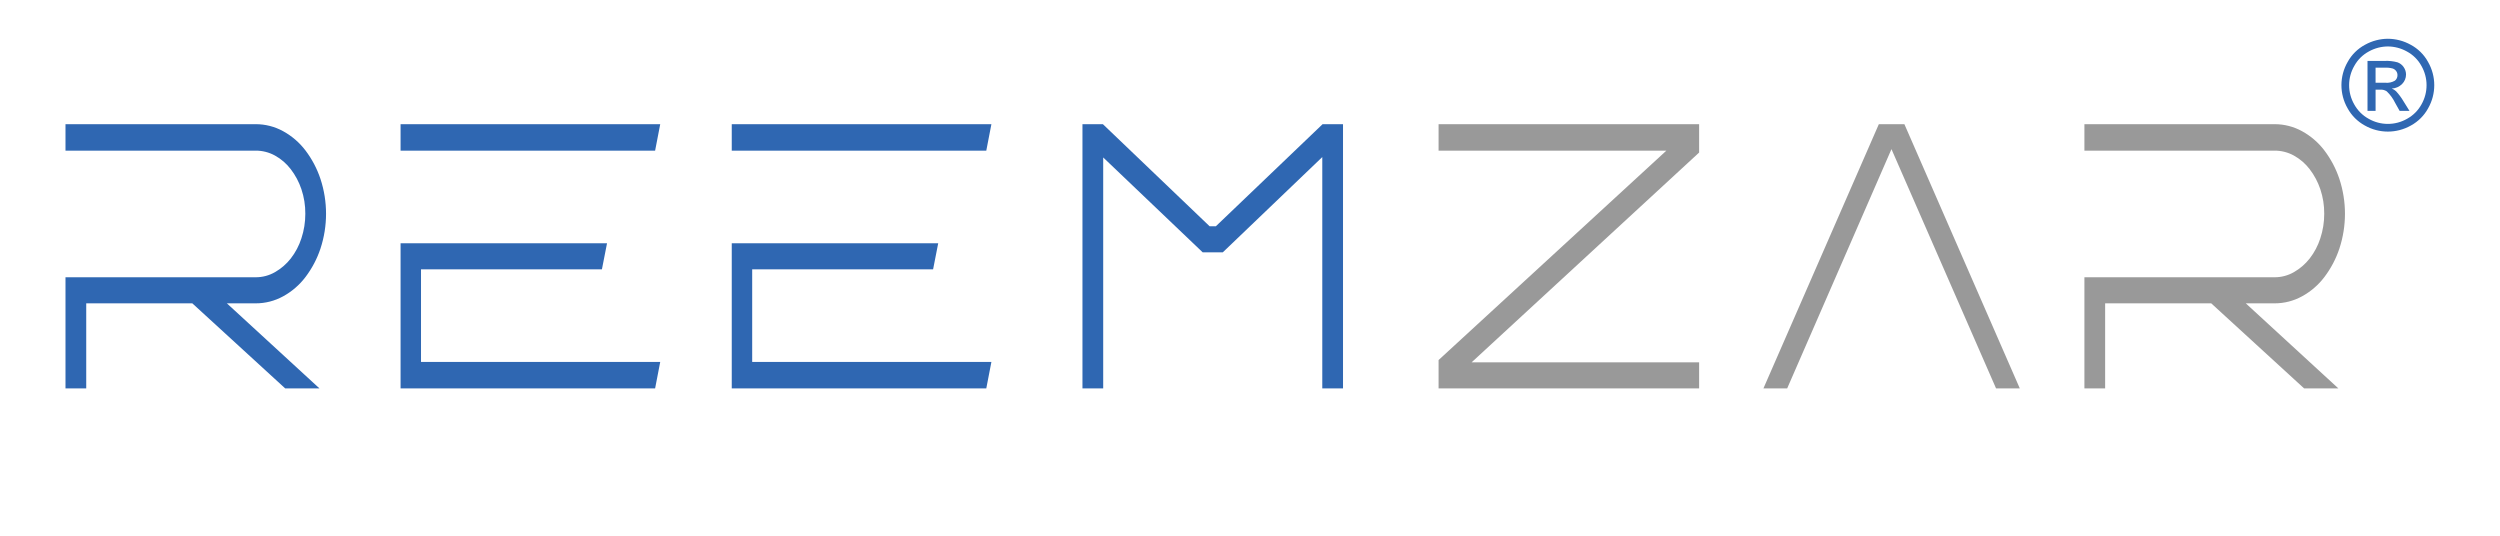
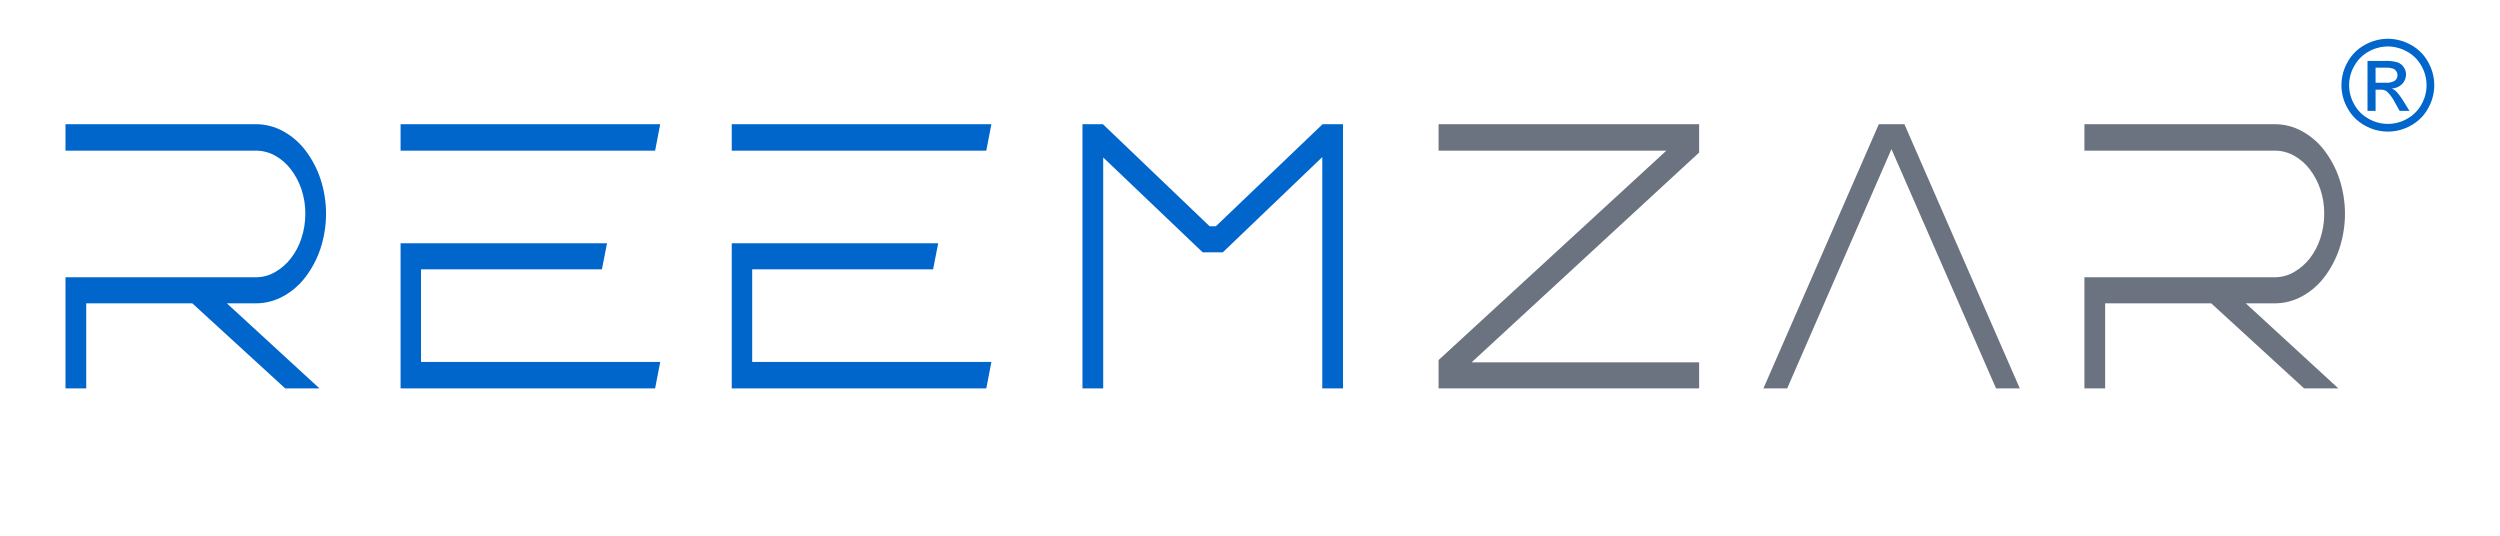
<svg xmlns="http://www.w3.org/2000/svg" id="Layer_1" data-name="Layer 1" viewBox="0 0 396.85 85.039">
-   <path d="M10.396,44.013H40.594a6.102,6.102,0,0,0,3.053-.811,8.582,8.582,0,0,0,2.504-2.16,10.367,10.367,0,0,0,1.694-3.21,12.252,12.252,0,0,0,.62-3.9,11.909,11.909,0,0,0-.62-3.9,10.939,10.939,0,0,0-1.694-3.18,8.038,8.038,0,0,0-2.504-2.16,6.29,6.29,0,0,0-3.053-.78H10.396v-4.2H40.594a8.993,8.993,0,0,1,4.341,1.11,11.204,11.204,0,0,1,3.554,3.06,15.678,15.678,0,0,1,2.385,4.53,17.709,17.709,0,0,1,0,11.04,15.655,15.655,0,0,1-2.385,4.53,11.179,11.179,0,0,1-3.554,3.06,8.978,8.978,0,0,1-4.341,1.11h-4.58l14.693,13.5H45.269l-14.741-13.5h-16.84v13.5H10.396Z" fill="#2f67b2" />
-   <path d="M63.587,19.713h41.217l-.811,4.2H63.587Zm32.773,18.9-.811,4.14H66.831v14.7h37.973l-.811,4.2H63.587v-23.04Z" fill="#2f67b2" />
-   <path d="M116.158,19.713h41.217l-.811,4.2H116.158Zm32.773,18.9-.811,4.14H119.402v14.7h37.973l-.811,4.2H116.158v-23.04Z" fill="#2f67b2" />
-   <path d="M175.073,19.713l16.936,16.2h1.002l16.936-16.2H213.19v41.94h-3.291v-36.72l-15.791,15.121h-3.195l-15.791-15.06v36.66H171.83V19.713Z" fill="#2f67b2" />
-   <path d="M269.72,19.713v4.5l-36.113,33.3H269.72v4.14H228.36v-4.5l36.16-33.24H228.36v-4.2Z" fill="#999" />
-   <path d="M302.303,19.713l18.319,41.94h-3.769l-16.602-37.98-16.554,37.98h-3.77l18.319-41.94Z" fill="#999" />
-   <path d="M330.879,44.013h30.197a6.103,6.103,0,0,0,3.053-.811,8.589,8.589,0,0,0,2.505-2.16,10.375,10.375,0,0,0,1.693-3.21,12.252,12.252,0,0,0,.62-3.9,11.909,11.909,0,0,0-.62-3.9,10.948,10.948,0,0,0-1.693-3.18,8.044,8.044,0,0,0-2.505-2.16,6.29,6.29,0,0,0-3.053-.78H330.879v-4.2h30.197a8.994,8.994,0,0,1,4.341,1.11,11.192,11.192,0,0,1,3.554,3.06,15.677,15.677,0,0,1,2.386,4.53,17.697,17.697,0,0,1,0,11.04,15.653,15.653,0,0,1-2.386,4.53,11.167,11.167,0,0,1-3.554,3.06,8.979,8.979,0,0,1-4.341,1.11h-4.58l14.693,13.5h-5.438l-14.741-13.5H334.17v13.5h-3.291Z" fill="#999" />
-   <path d="M379.051,6.153a7.553,7.553,0,0,1,3.623.952A6.773,6.773,0,0,1,385.428,9.83a7.403,7.403,0,0,1,.015,7.358,6.846,6.846,0,0,1-2.725,2.73,7.405,7.405,0,0,1-7.334,0,6.876,6.876,0,0,1-2.729-2.73,7.371,7.371,0,0,1,.015-7.358,6.804,6.804,0,0,1,2.759-2.725A7.553,7.553,0,0,1,379.051,6.153Zm0,1.221a6.271,6.271,0,0,0-3.022.796,5.708,5.708,0,0,0-2.3,2.275,6.125,6.125,0,0,0-.015,6.133,5.787,5.787,0,0,0,2.28,2.275,6.136,6.136,0,0,0,6.113,0,5.755,5.755,0,0,0,2.275-2.275,6.157,6.157,0,0,0-.015-6.133,5.673,5.673,0,0,0-2.3-2.275A6.278,6.278,0,0,0,379.051,7.374Zm-3.232,10.225v-7.93h2.725a6.655,6.655,0,0,1,2.021.22,1.963,1.963,0,0,1,.996.767,2.029,2.029,0,0,1,.371,1.162,2.114,2.114,0,0,1-.62,1.514,2.451,2.451,0,0,1-1.645.723,2.189,2.189,0,0,1,.674.42,9.128,9.128,0,0,1,1.172,1.572l.967,1.553h-1.562l-.703-1.25a6.401,6.401,0,0,0-1.338-1.846,1.647,1.647,0,0,0-1.025-.273h-.752v3.369Zm1.279-4.463h1.553a2.505,2.505,0,0,0,1.518-.332,1.078,1.078,0,0,0,.405-.879,1.065,1.065,0,0,0-.195-.63,1.167,1.167,0,0,0-.542-.415,4.019,4.019,0,0,0-1.284-.137h-1.455Z" fill="#2f67b2" />
+   <path d="M10.396,44.013H40.594a6.102,6.102,0,0,0,3.053-.811,8.582,8.582,0,0,0,2.504-2.16,10.367,10.367,0,0,0,1.694-3.21,12.252,12.252,0,0,0,.62-3.9,11.909,11.909,0,0,0-.62-3.9,10.939,10.939,0,0,0-1.694-3.18,8.038,8.038,0,0,0-2.504-2.16,6.29,6.29,0,0,0-3.053-.78H10.396v-4.2H40.594a8.993,8.993,0,0,1,4.341,1.11,11.204,11.204,0,0,1,3.554,3.06,15.678,15.678,0,0,1,2.385,4.53,17.709,17.709,0,0,1,0,11.04,15.655,15.655,0,0,1-2.385,4.53,11.179,11.179,0,0,1-3.554,3.06,8.978,8.978,0,0,1-4.341,1.11h-4.58l14.693,13.5H45.269l-14.741-13.5h-16.84v13.5H10.396Z" fill="#0066cc" />
+   <path d="M63.587,19.713h41.217l-.811,4.2H63.587Zm32.773,18.9-.811,4.14H66.831v14.7h37.973l-.811,4.2H63.587v-23.04Z" fill="#0066cc" />
+   <path d="M116.158,19.713h41.217l-.811,4.2H116.158Zm32.773,18.9-.811,4.14H119.402v14.7h37.973l-.811,4.2H116.158v-23.04Z" fill="#0066cc" />
+   <path d="M175.073,19.713l16.936,16.2h1.002l16.936-16.2H213.19v41.94h-3.291v-36.72l-15.791,15.121h-3.195l-15.791-15.06v36.66H171.83V19.713Z" fill="#0066cc" />
+   <path d="M269.72,19.713v4.5l-36.113,33.3H269.72v4.14H228.36v-4.5l36.16-33.24H228.36v-4.2Z" fill="#6b7280" />
+   <path d="M302.303,19.713l18.319,41.94h-3.769l-16.602-37.98-16.554,37.98h-3.77l18.319-41.94Z" fill="#6b7280" />
+   <path d="M330.879,44.013h30.197a6.103,6.103,0,0,0,3.053-.811,8.589,8.589,0,0,0,2.505-2.16,10.375,10.375,0,0,0,1.693-3.21,12.252,12.252,0,0,0,.62-3.9,11.909,11.909,0,0,0-.62-3.9,10.948,10.948,0,0,0-1.693-3.18,8.044,8.044,0,0,0-2.505-2.16,6.29,6.29,0,0,0-3.053-.78H330.879v-4.2h30.197a8.994,8.994,0,0,1,4.341,1.11,11.192,11.192,0,0,1,3.554,3.06,15.677,15.677,0,0,1,2.386,4.53,17.697,17.697,0,0,1,0,11.04,15.653,15.653,0,0,1-2.386,4.53,11.167,11.167,0,0,1-3.554,3.06,8.979,8.979,0,0,1-4.341,1.11h-4.58l14.693,13.5h-5.438l-14.741-13.5H334.17v13.5h-3.291Z" fill="#6b7280" />
+   <path d="M379.051,6.153a7.553,7.553,0,0,1,3.623.952A6.773,6.773,0,0,1,385.428,9.83a7.403,7.403,0,0,1,.015,7.358,6.846,6.846,0,0,1-2.725,2.73,7.405,7.405,0,0,1-7.334,0,6.876,6.876,0,0,1-2.729-2.73,7.371,7.371,0,0,1,.015-7.358,6.804,6.804,0,0,1,2.759-2.725A7.553,7.553,0,0,1,379.051,6.153Zm0,1.221a6.271,6.271,0,0,0-3.022.796,5.708,5.708,0,0,0-2.3,2.275,6.125,6.125,0,0,0-.015,6.133,5.787,5.787,0,0,0,2.28,2.275,6.136,6.136,0,0,0,6.113,0,5.755,5.755,0,0,0,2.275-2.275,6.157,6.157,0,0,0-.015-6.133,5.673,5.673,0,0,0-2.3-2.275A6.278,6.278,0,0,0,379.051,7.374Zm-3.232,10.225v-7.93h2.725a6.655,6.655,0,0,1,2.021.22,1.963,1.963,0,0,1,.996.767,2.029,2.029,0,0,1,.371,1.162,2.114,2.114,0,0,1-.62,1.514,2.451,2.451,0,0,1-1.645.723,2.189,2.189,0,0,1,.674.42,9.128,9.128,0,0,1,1.172,1.572l.967,1.553h-1.562l-.703-1.25a6.401,6.401,0,0,0-1.338-1.846,1.647,1.647,0,0,0-1.025-.273h-.752v3.369Zm1.279-4.463h1.553a2.505,2.505,0,0,0,1.518-.332,1.078,1.078,0,0,0,.405-.879,1.065,1.065,0,0,0-.195-.63,1.167,1.167,0,0,0-.542-.415,4.019,4.019,0,0,0-1.284-.137h-1.455Z" fill="#0066cc" />
</svg>
